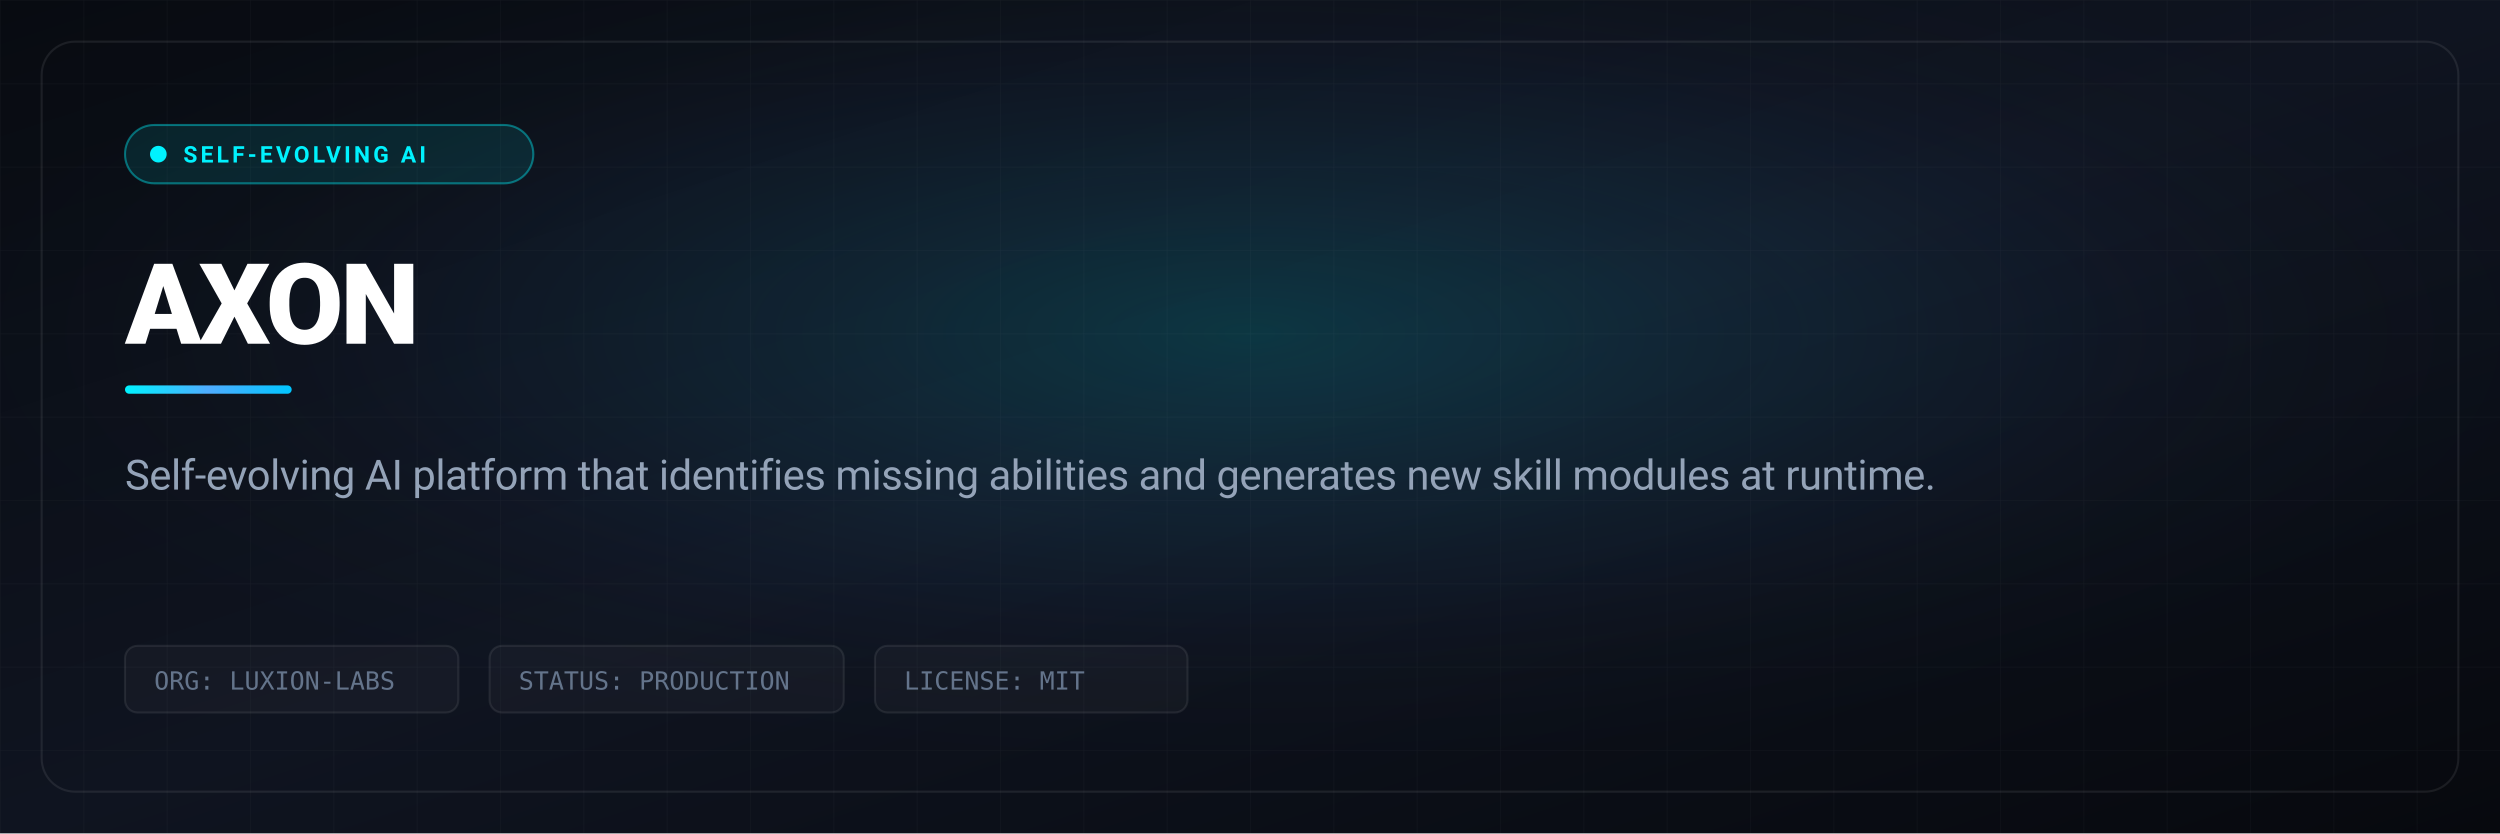
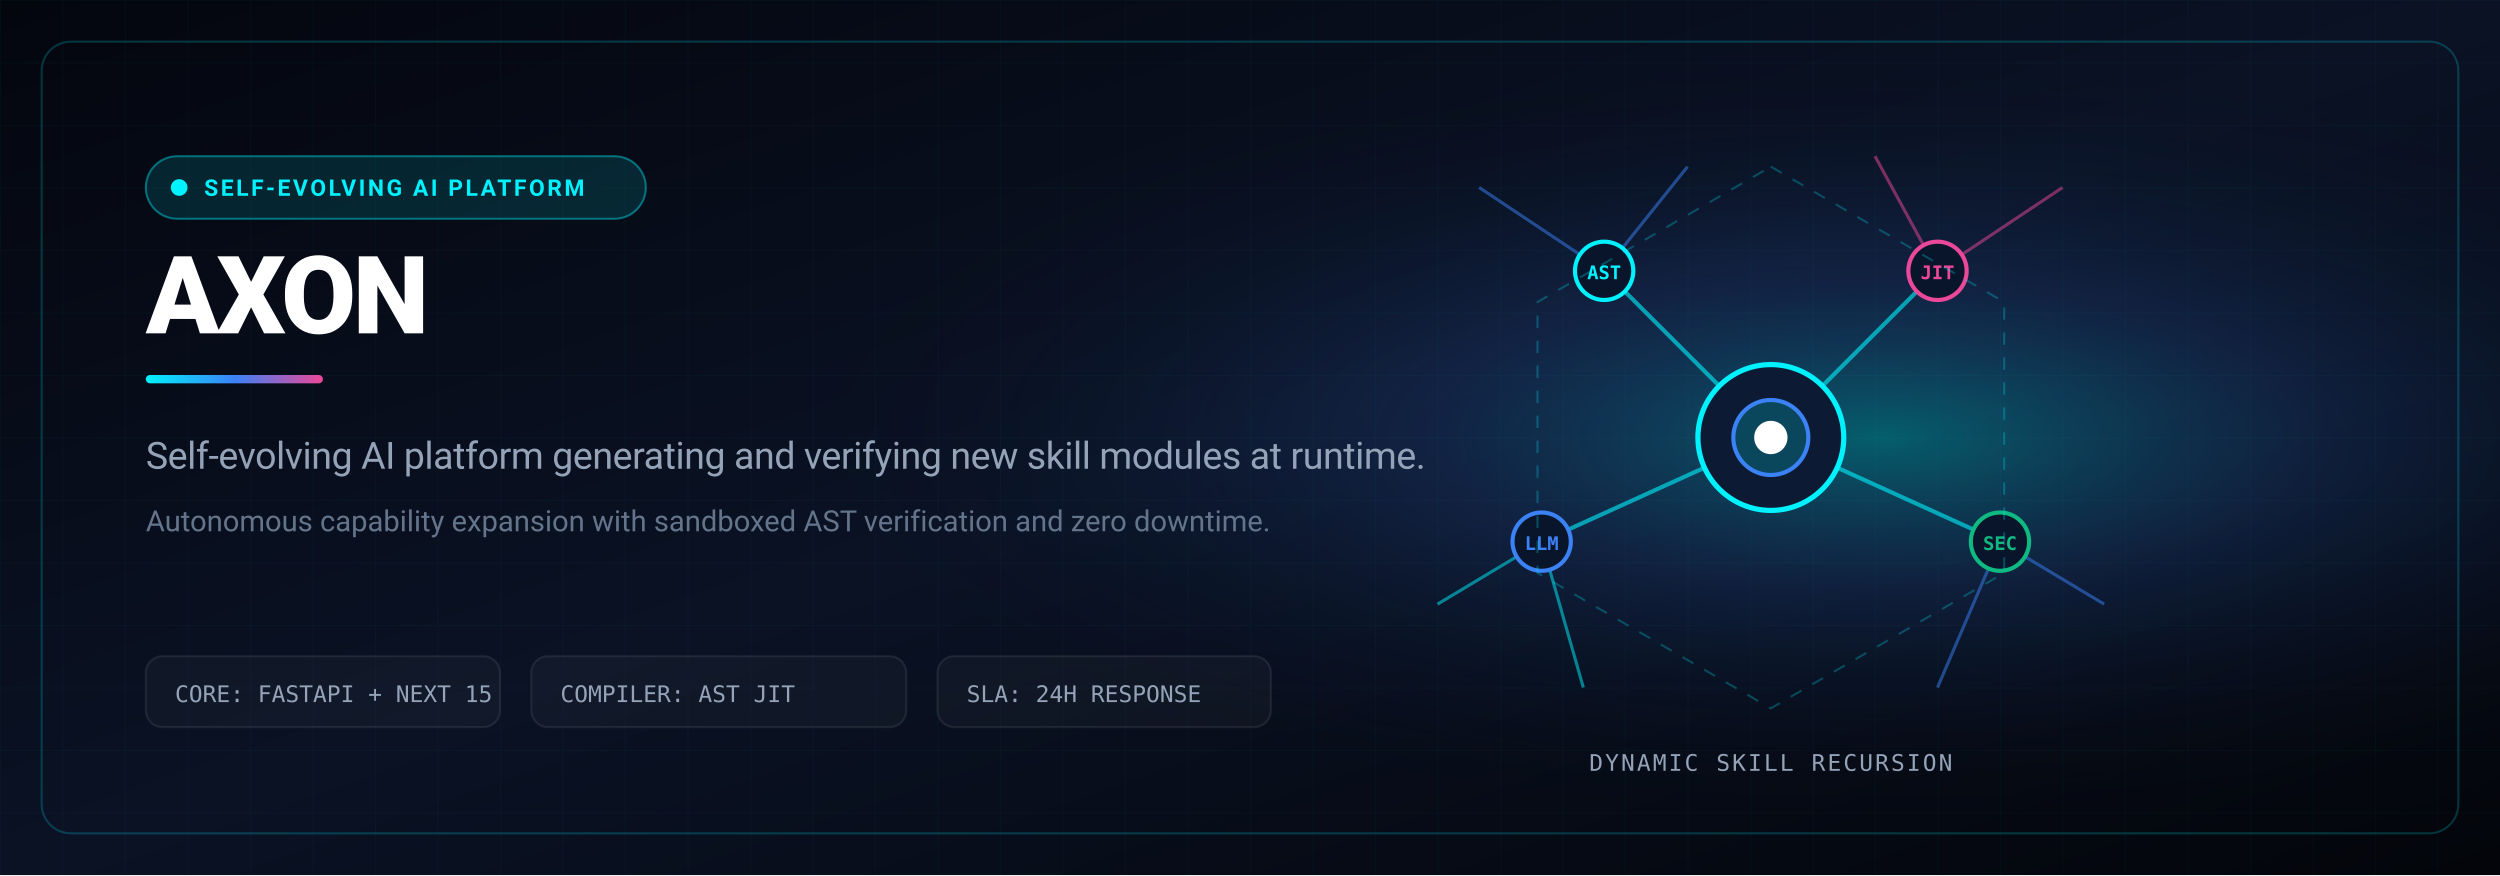
- <svg xmlns="http://www.w3.org/2000/svg" viewBox="0 0 1200 400" width="100%" height="100%">
+ <svg xmlns="http://www.w3.org/2000/svg" viewBox="0 0 1200 420" width="100%" height="100%">
  <defs>
-     <linearGradient id="bg" x1="0%" y1="0%" x2="100%" y2="100%">
-       <stop offset="0%" stop-color="#080B11" />
-       <stop offset="50%" stop-color="#0F1420" />
-       <stop offset="100%" stop-color="#07090E" />
+     <linearGradient id="axon-bg" x1="0%" y1="0%" x2="100%" y2="100%">
+       <stop offset="0%" stop-color="#04060E" />
+       <stop offset="50%" stop-color="#0A1224" />
+       <stop offset="100%" stop-color="#03050A" />
    </linearGradient>
-     <linearGradient id="accent" x1="0%" y1="0%" x2="100%" y2="0%">
+     <linearGradient id="cyan-magenta" x1="0%" y1="0%" x2="100%" y2="0%">
      <stop offset="0%" stop-color="#00F2FE" />
-       <stop offset="50%" stop-color="#4FACFE" />
-       <stop offset="100%" stop-color="#00C6FF" />
+       <stop offset="50%" stop-color="#3B82F6" />
+       <stop offset="100%" stop-color="#EC4899" />
    </linearGradient>
-     <radialGradient id="glow" cx="50%" cy="40%" r="55%">
-       <stop offset="0%" stop-color="#00F2FE" stop-opacity="0.16" />
-       <stop offset="60%" stop-color="#4FACFE" stop-opacity="0.04" />
-       <stop offset="100%" stop-color="#080B11" stop-opacity="0" />
+     <radialGradient id="axon-glow" cx="75%" cy="50%" r="45%">
+       <stop offset="0%" stop-color="#00F2FE" stop-opacity="0.35" />
+       <stop offset="40%" stop-color="#3B82F6" stop-opacity="0.15" />
+       <stop offset="100%" stop-color="#04060E" stop-opacity="0" />
    </radialGradient>
-     <pattern id="grid" width="40" height="40" patternUnits="userSpaceOnUse">
-       <path d="M 40 0 L 0 0 0 40" fill="none" stroke="#FFFFFF" stroke-width="0.5" stroke-opacity="0.04" />
+     <pattern id="axon-grid" width="30" height="30" patternUnits="userSpaceOnUse">
+       <path d="M 30 0 L 0 0 0 30" fill="none" stroke="#00F2FE" stroke-width="0.5" stroke-opacity="0.05" />
    </pattern>
  </defs>
-   <rect width="1200" height="400" fill="url(#bg)" />
-   <rect width="1200" height="400" fill="url(#glow)" />
-   <rect width="1200" height="400" fill="url(#grid)" />
-   <rect x="20" y="20" width="1160" height="360" rx="16" fill="none" stroke="#FFFFFF" stroke-width="1" stroke-opacity="0.08" />
-   <g transform="translate(60, 60)">
-     <rect width="196" height="28" rx="14" fill="#00F2FE" fill-opacity="0.1" stroke="#00F2FE" stroke-width="1" stroke-opacity="0.4" />
-     <circle cx="16" cy="14" r="4" fill="#00F2FE" />
-     <text x="28" y="18" fill="#00F2FE" font-family="-apple-system, BlinkMacSystemFont, 'Segoe UI', Roboto, Helvetica, Arial, sans-serif" font-size="11" font-weight="700" letter-spacing="1.5">SELF-EVOLVING AI</text>
+   <rect width="1200" height="420" fill="url(#axon-bg)" />
+   <rect width="1200" height="420" fill="url(#axon-glow)" />
+   <rect width="1200" height="420" fill="url(#axon-grid)" />
+   <rect x="20" y="20" width="1160" height="380" rx="14" fill="none" stroke="#00F2FE" stroke-width="1" stroke-opacity="0.2" />
+   <g transform="translate(850, 210)">
+     <path d="M 0 0 L -80 -80 M 0 0 L 80 -80 M 0 0 L -110 50 M 0 0 L 110 50" stroke="#00F2FE" stroke-width="2" stroke-opacity="0.6" />
+     <path d="M -80 -80 L -140 -120 M -80 -80 L -40 -130" stroke="#3B82F6" stroke-width="1.5" stroke-opacity="0.5" />
+     <path d="M 80 -80 L 140 -120 M 80 -80 L 50 -135" stroke="#EC4899" stroke-width="1.5" stroke-opacity="0.5" />
+     <path d="M -110 50 L -160 80 M -110 50 L -90 120" stroke="#00F2FE" stroke-width="1.5" stroke-opacity="0.5" />
+     <path d="M 110 50 L 160 80 M 110 50 L 80 120" stroke="#3B82F6" stroke-width="1.5" stroke-opacity="0.5" />
+     <circle cx="0" cy="0" r="35" fill="#0C1B33" stroke="#00F2FE" stroke-width="2.5" />
+     <circle cx="0" cy="0" r="18" fill="#00F2FE" fill-opacity="0.2" stroke="#3B82F6" stroke-width="2" />
+     <circle cx="0" cy="0" r="8" fill="#FFFFFF" />
+     <g transform="translate(-80, -80)">
+       <circle cx="0" cy="0" r="14" fill="#08152B" stroke="#00F2FE" stroke-width="2" />
+       <text x="0" y="4" fill="#00F2FE" font-family="'SF Mono', monospace" font-size="9" font-weight="700" text-anchor="middle">AST</text>
+     </g>
+     <g transform="translate(80, -80)">
+       <circle cx="0" cy="0" r="14" fill="#08152B" stroke="#EC4899" stroke-width="2" />
+       <text x="0" y="4" fill="#EC4899" font-family="'SF Mono', monospace" font-size="9" font-weight="700" text-anchor="middle">JIT</text>
+     </g>
+     <g transform="translate(-110, 50)">
+       <circle cx="0" cy="0" r="14" fill="#08152B" stroke="#3B82F6" stroke-width="2" />
+       <text x="0" y="4" fill="#3B82F6" font-family="'SF Mono', monospace" font-size="9" font-weight="700" text-anchor="middle">LLM</text>
+     </g>
+     <g transform="translate(110, 50)">
+       <circle cx="0" cy="0" r="14" fill="#08152B" stroke="#10B981" stroke-width="2" />
+       <text x="0" y="4" fill="#10B981" font-family="'SF Mono', monospace" font-size="9" font-weight="700" text-anchor="middle">SEC</text>
+     </g>
+     <polygon points="0,-130 112,-65 112,65 0,130 -112,65 -112,-65" fill="none" stroke="#00F2FE" stroke-width="1" stroke-opacity="0.25" stroke-dasharray="6 6" />
+     <text x="0" y="160" fill="#94A3B8" font-family="'SF Mono', monospace" font-size="11" letter-spacing="1" text-anchor="middle">DYNAMIC SKILL RECURSION</text>
  </g>
-   <text x="60" y="165" fill="#FFFFFF" font-family="-apple-system, BlinkMacSystemFont, 'Segoe UI', Roboto, Helvetica, Arial, sans-serif" font-size="54" font-weight="800" letter-spacing="-1.5">
-     AXON
-   </text>
-   <rect x="60" y="185" width="80" height="4" rx="2" fill="url(#accent)" />
-   <text x="60" y="235" fill="#94A3B8" font-family="-apple-system, BlinkMacSystemFont, 'Segoe UI', Roboto, Helvetica, Arial, sans-serif" font-size="20" font-weight="400" letter-spacing="-0.2">
-     Self-evolving AI platform that identifies missing abilities and generates new skill modules at runtime.
-   </text>
-   <g transform="translate(60, 310)">
-     <rect width="160" height="32" rx="6" fill="#FFFFFF" fill-opacity="0.03" stroke="#FFFFFF" stroke-width="1" stroke-opacity="0.08" />
-     <text x="14" y="21" fill="#64748B" font-family="'SF Mono', Menlo, Consolas, Monaco, monospace" font-size="12">ORG: LUXION-LABS</text>
-   </g>
-   <g transform="translate(235, 310)">
-     <rect width="170" height="32" rx="6" fill="#FFFFFF" fill-opacity="0.03" stroke="#FFFFFF" stroke-width="1" stroke-opacity="0.08" />
-     <text x="14" y="21" fill="#64748B" font-family="'SF Mono', Menlo, Consolas, Monaco, monospace" font-size="12">STATUS: PRODUCTION</text>
-   </g>
-   <g transform="translate(420, 310)">
-     <rect width="150" height="32" rx="6" fill="#FFFFFF" fill-opacity="0.03" stroke="#FFFFFF" stroke-width="1" stroke-opacity="0.08" />
-     <text x="14" y="21" fill="#64748B" font-family="'SF Mono', Menlo, Consolas, Monaco, monospace" font-size="12">LICENSE: MIT</text>
+   <g transform="translate(70, 75)">
+     <rect width="240" height="30" rx="15" fill="#00F2FE" fill-opacity="0.12" stroke="#00F2FE" stroke-width="1" stroke-opacity="0.4" />
+     <circle cx="16" cy="15" r="4" fill="#00F2FE" />
+     <text x="28" y="19" fill="#00F2FE" font-family="-apple-system, BlinkMacSystemFont, 'Segoe UI', Roboto, sans-serif" font-size="11" font-weight="700" letter-spacing="1.2">SELF-EVOLVING AI PLATFORM</text>
+     <text x="0" y="85" fill="#FFFFFF" font-family="-apple-system, BlinkMacSystemFont, 'Segoe UI', Roboto, sans-serif" font-size="52" font-weight="800" letter-spacing="-1.5">
+       AXON
+     </text>
+     <rect x="0" y="105" width="85" height="4" rx="2" fill="url(#cyan-magenta)" />
+     <text x="0" y="150" fill="#94A3B8" font-family="-apple-system, BlinkMacSystemFont, 'Segoe UI', Roboto, sans-serif" font-size="18" font-weight="400" letter-spacing="-0.2">
+       Self-evolving AI platform generating and verifying new skill modules at runtime.
+     </text>
+     <text x="0" y="180" fill="#64748B" font-family="-apple-system, BlinkMacSystemFont, 'Segoe UI', Roboto, sans-serif" font-size="14" font-weight="400">
+       Autonomous capability expansion with sandboxed AST verification and zero downtime.
+     </text>
+     <g transform="translate(0, 240)">
+       <rect width="170" height="34" rx="8" fill="#FFFFFF" fill-opacity="0.03" stroke="#FFFFFF" stroke-width="1" stroke-opacity="0.08" />
+       <text x="14" y="22" fill="#94A3B8" font-family="'SF Mono', monospace" font-size="11">CORE: FASTAPI + NEXT 15</text>
+       <rect x="185" y="0" width="180" height="34" rx="8" fill="#FFFFFF" fill-opacity="0.03" stroke="#FFFFFF" stroke-width="1" stroke-opacity="0.08" />
+       <text x="199" y="22" fill="#94A3B8" font-family="'SF Mono', monospace" font-size="11">COMPILER: AST JIT</text>
+       <rect x="380" y="0" width="160" height="34" rx="8" fill="#FFFFFF" fill-opacity="0.03" stroke="#FFFFFF" stroke-width="1" stroke-opacity="0.08" />
+       <text x="394" y="22" fill="#94A3B8" font-family="'SF Mono', monospace" font-size="11">SLA: 24H RESPONSE</text>
+     </g>
  </g>
</svg>
